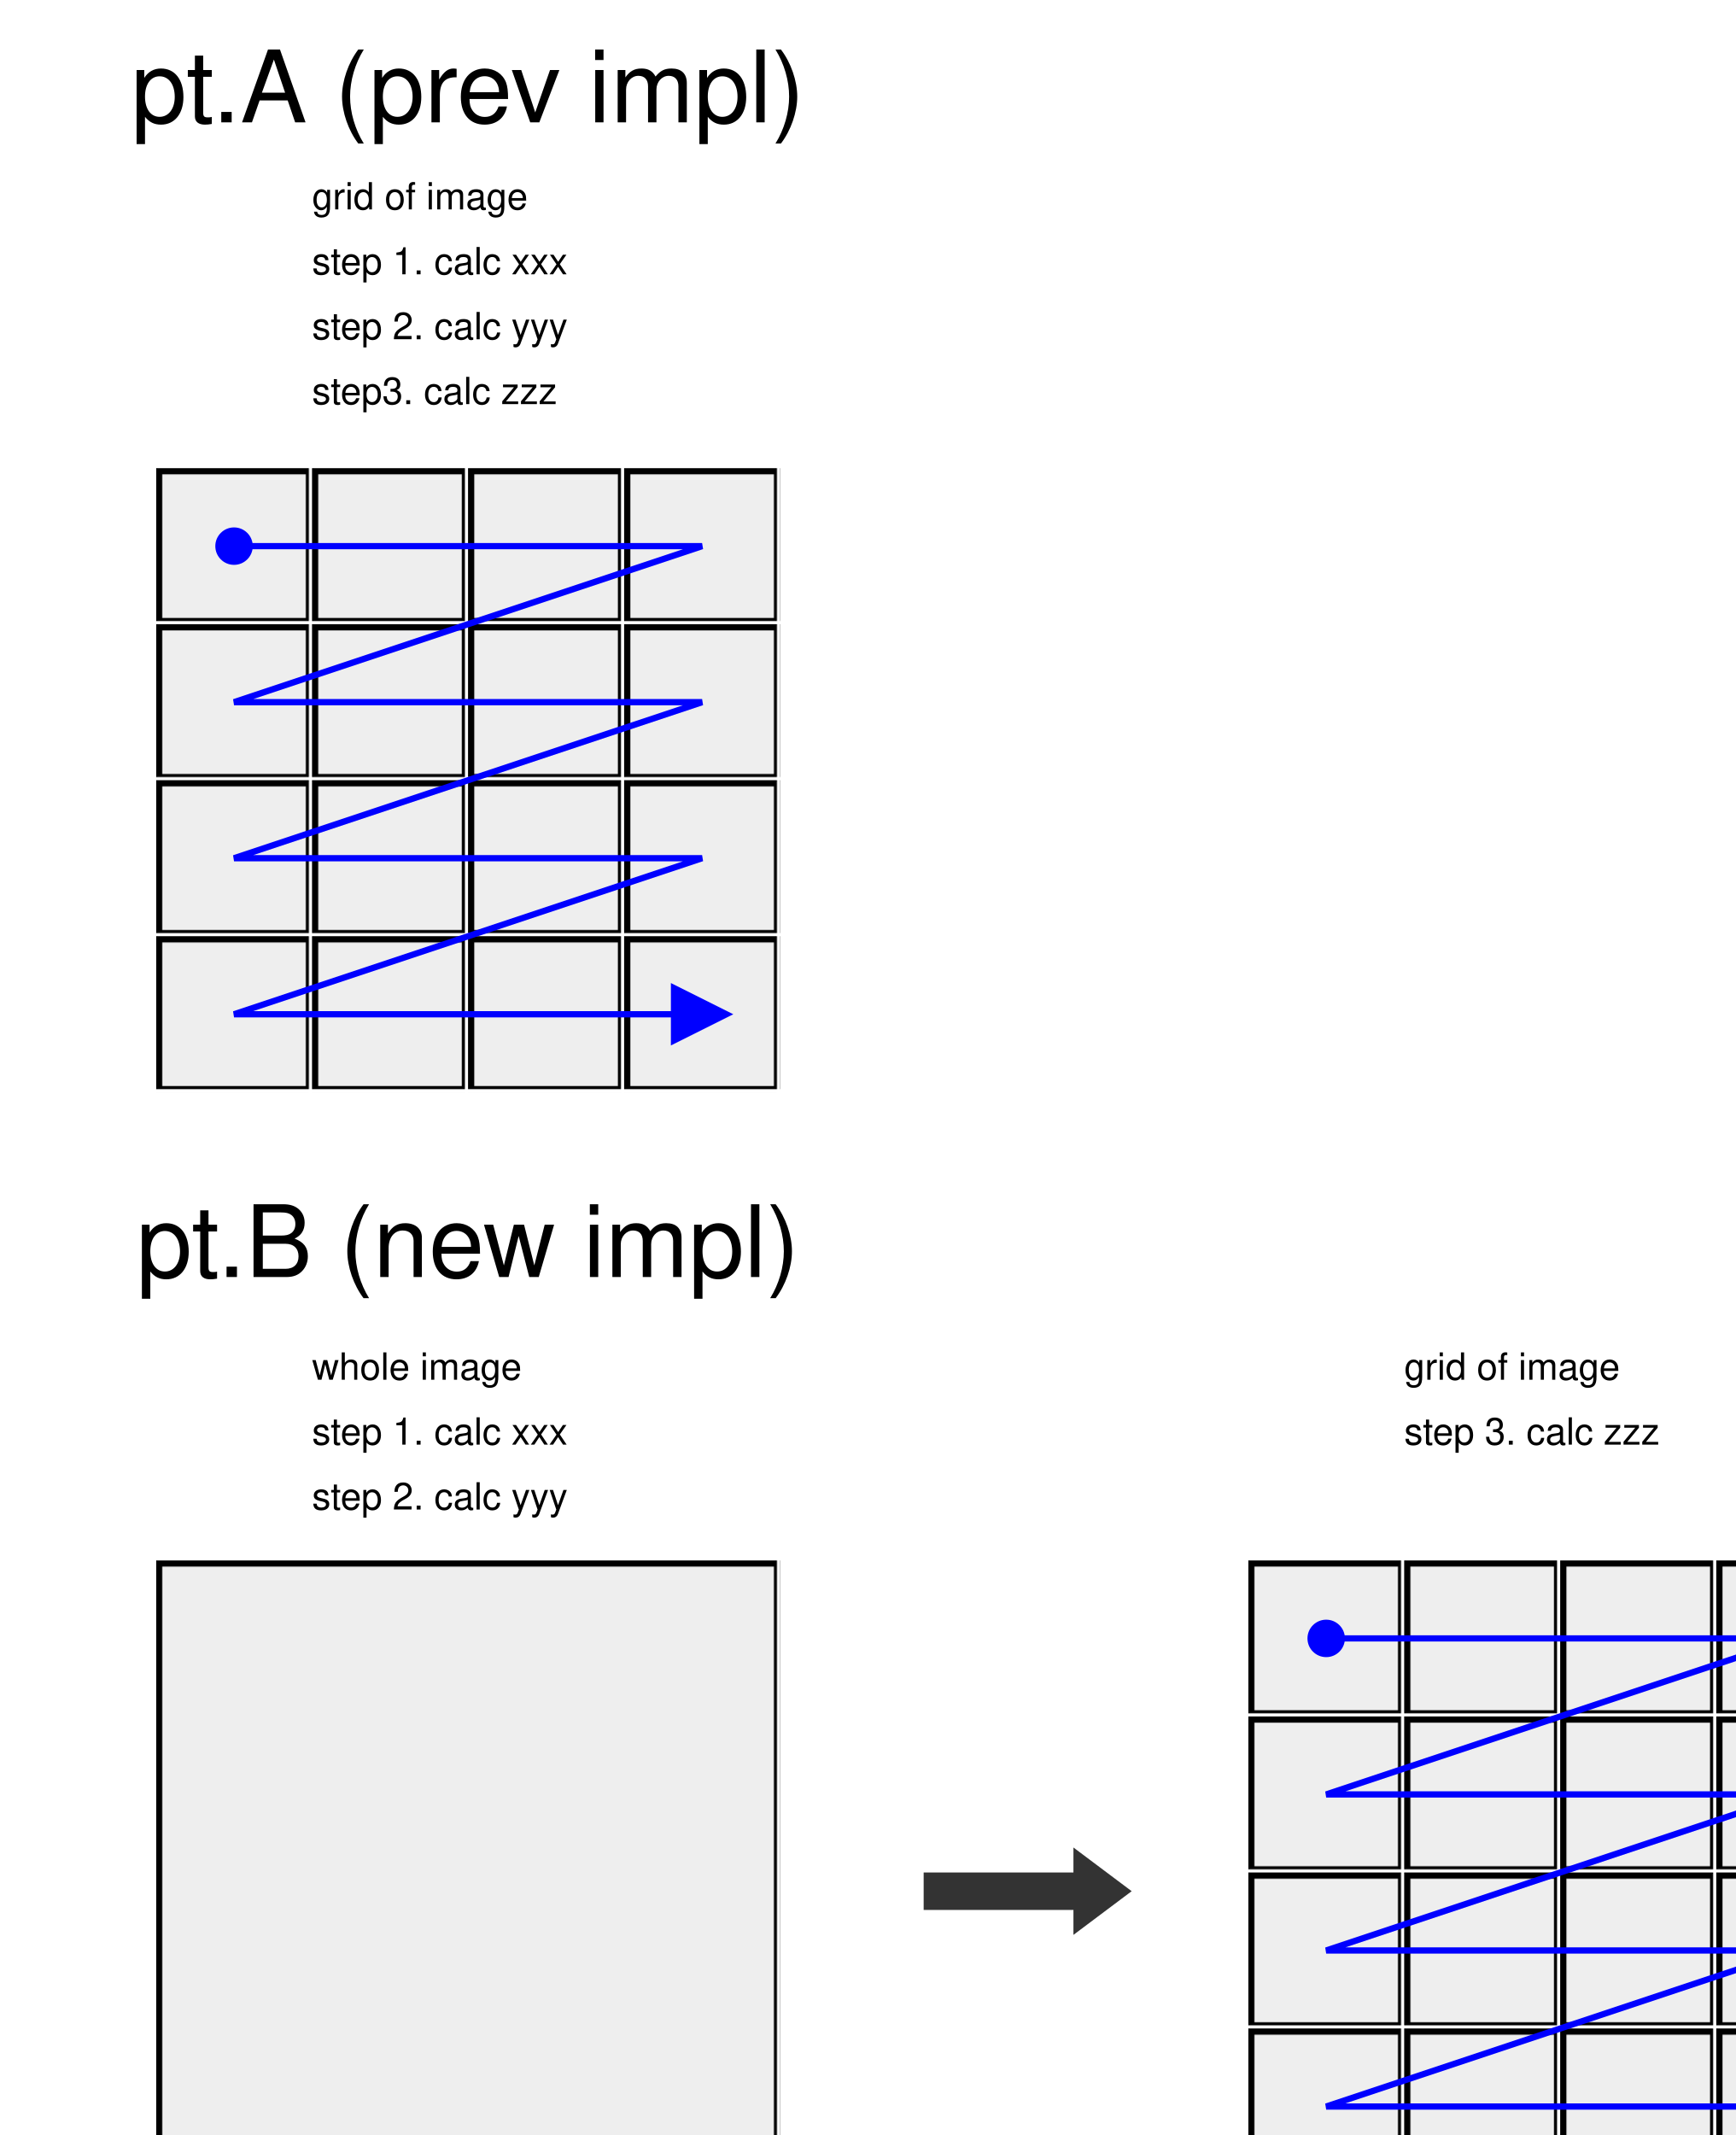
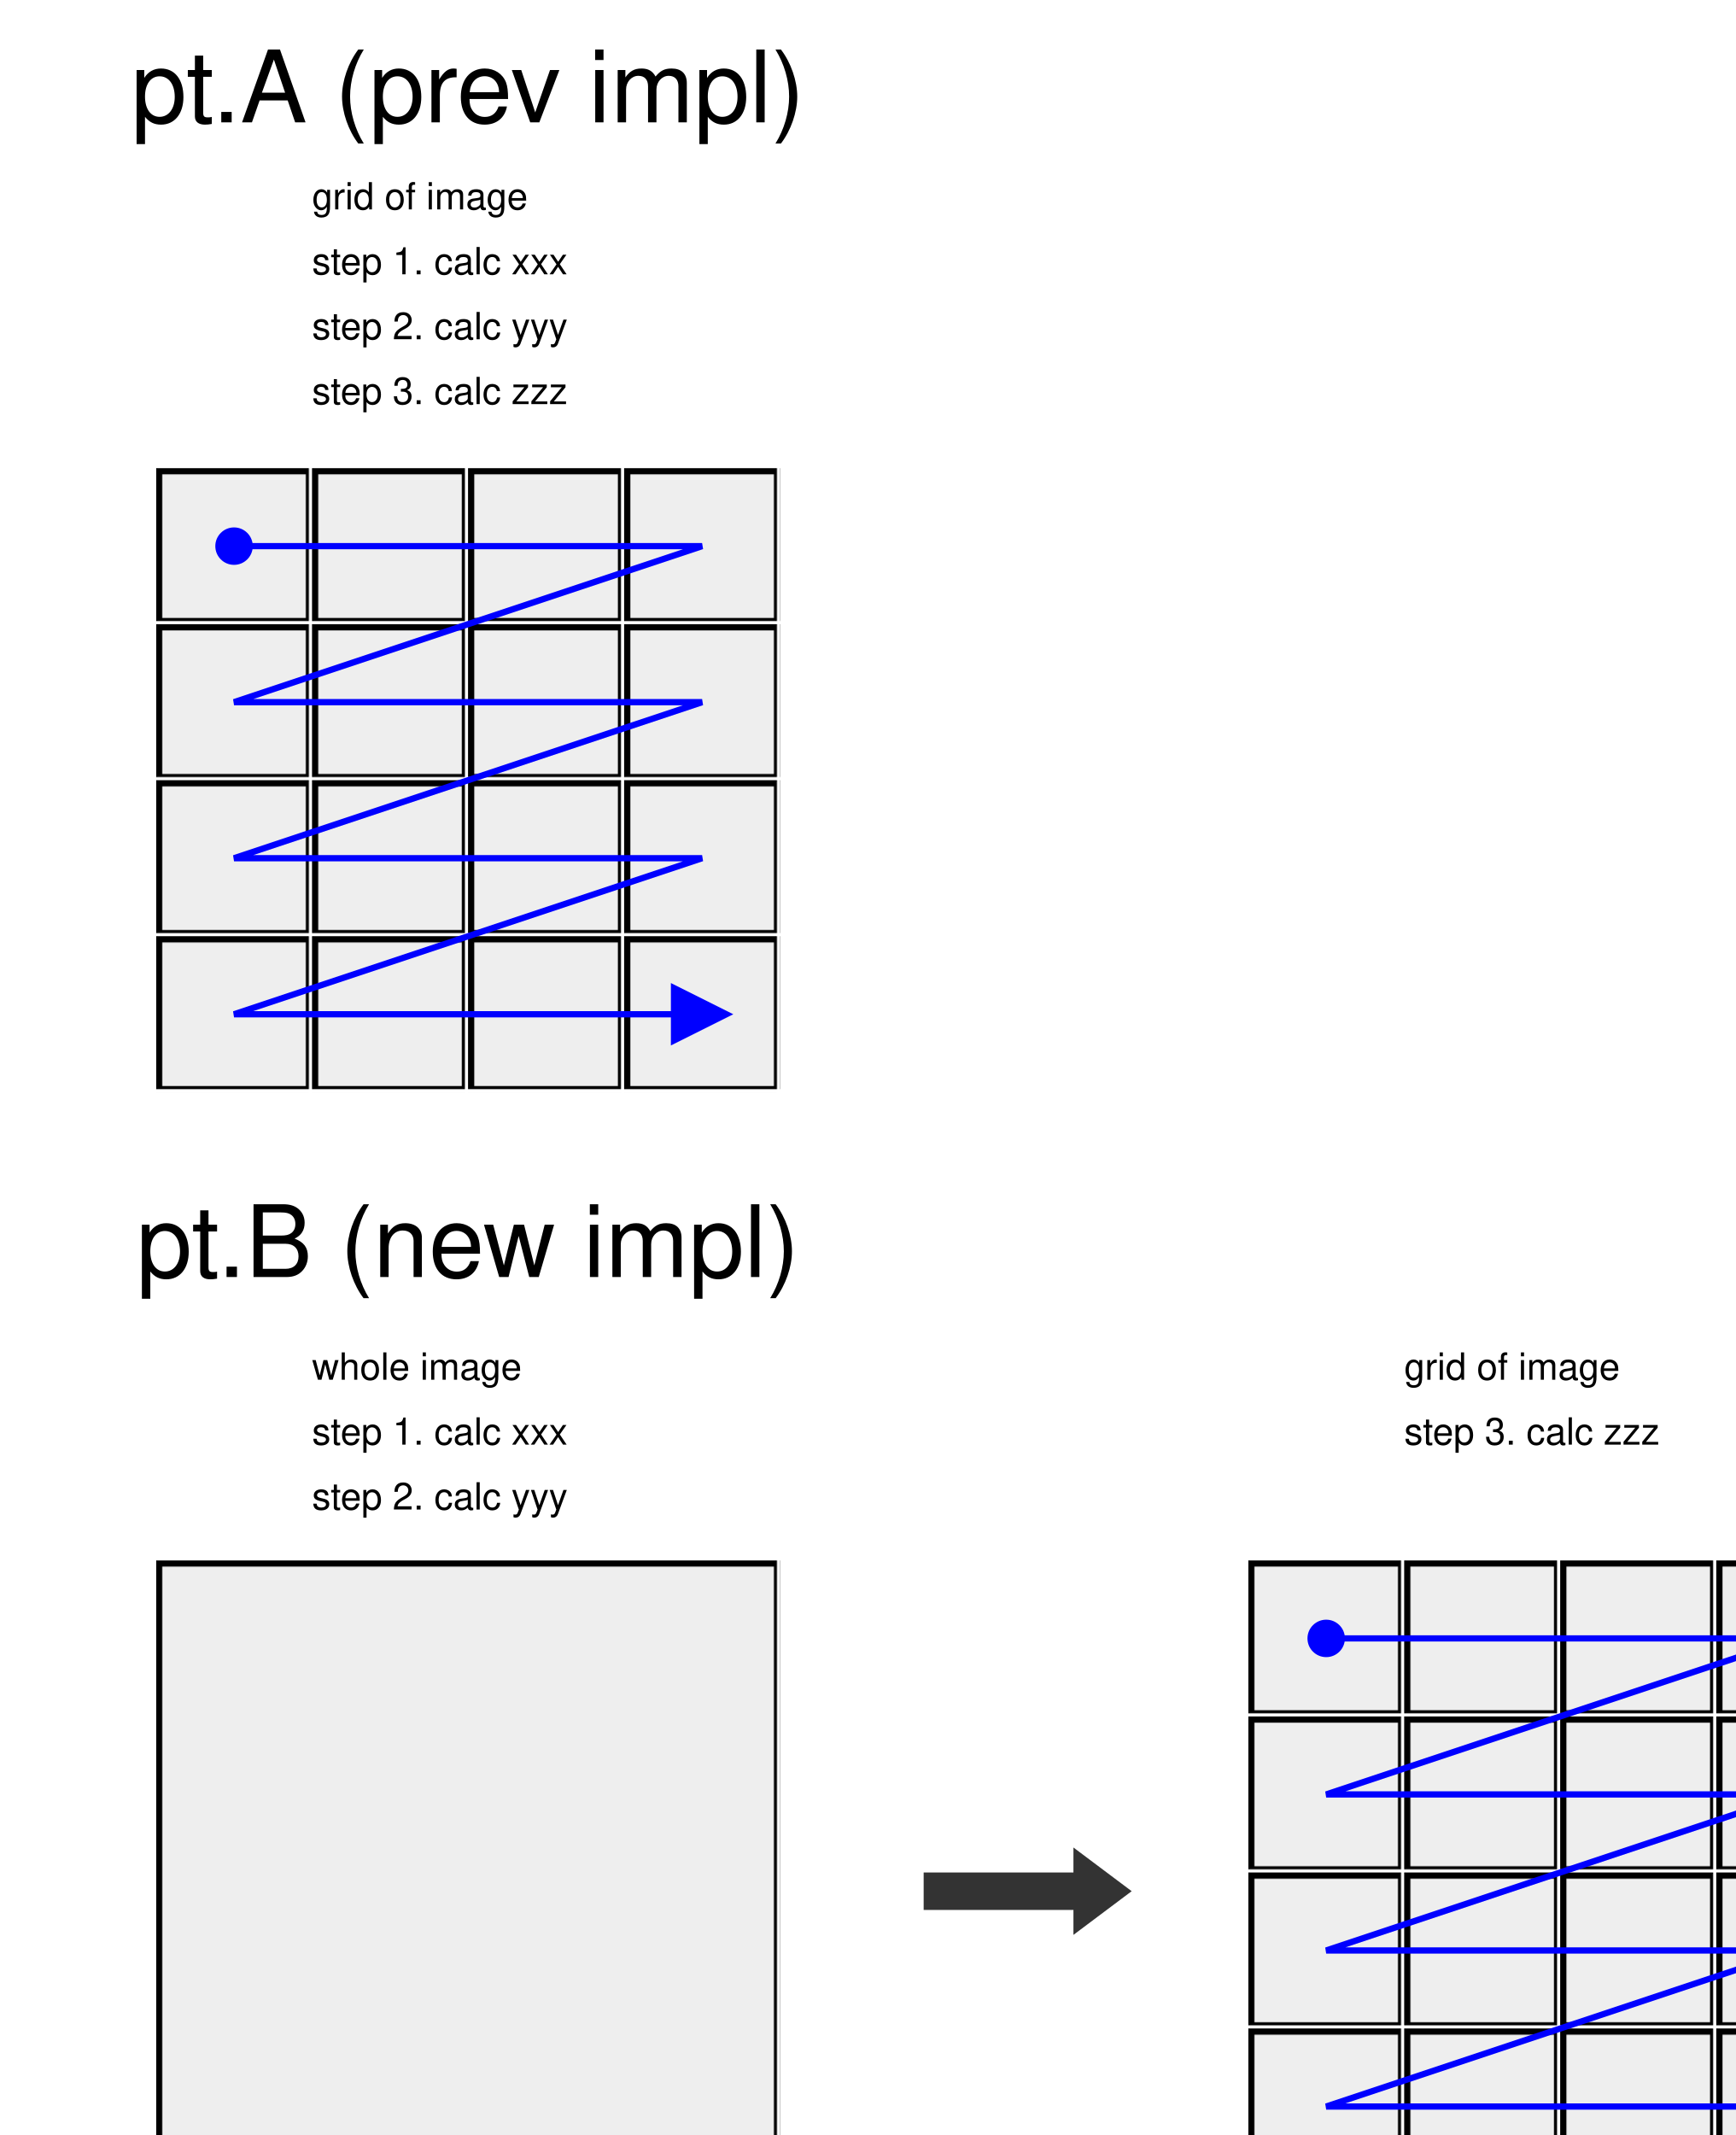
<svg xmlns="http://www.w3.org/2000/svg" xmlns:ns1="http://svgjs.com/svgjs" version="1.1">
  <defs id="SvgjsDefs1001">
    <pattern id="SvgjsPattern1013" x="0" y="0" width="50" height="50" patternUnits="userSpaceOnUse">
      <rect id="SvgjsRect1014" width="49" height="49" fill="#000000" />
      <rect id="SvgjsRect1015" width="46" height="46" fill="#eeeeee" x="2" y="2" />
    </pattern>
    <marker id="SvgjsMarker1018" markerWidth="10" markerHeight="10" refX="5" refY="5" viewBox="0 0 10 10" orient="auto">
      <circle id="SvgjsCircle1019" r="3" cx="5" cy="5" fill="#0000ff" />
    </marker>
    <marker id="SvgjsMarker1020" markerWidth="10" markerHeight="10" refX="5" refY="5" viewBox="0 0 10 10" orient="auto">
      <path id="SvgjsPath1021" d="M0 0 L10 5 L0 10 Z" fill="#0000ff" />
    </marker>
    <pattern id="SvgjsPattern1028" x="0" y="0" width="200" height="200" patternUnits="userSpaceOnUse">
      <rect id="SvgjsRect1029" width="199" height="199" fill="#000000" />
      <rect id="SvgjsRect1030" width="196" height="196" fill="#eeeeee" x="2" y="2" />
    </pattern>
    <pattern id="SvgjsPattern1036" x="0" y="0" width="50" height="50" patternUnits="userSpaceOnUse">
      <rect id="SvgjsRect1037" width="49" height="49" fill="#000000" />
      <rect id="SvgjsRect1038" width="46" height="46" fill="#eeeeee" x="2" y="2" />
    </pattern>
    <marker id="SvgjsMarker1041" markerWidth="10" markerHeight="10" refX="5" refY="5" viewBox="0 0 10 10" orient="auto">
      <circle id="SvgjsCircle1042" r="3" cx="5" cy="5" fill="#0000ff" />
    </marker>
    <marker id="SvgjsMarker1043" markerWidth="10" markerHeight="10" refX="5" refY="5" viewBox="0 0 10 10" orient="auto">
      <path id="SvgjsPath1044" d="M0 0 L10 5 L0 10 Z" fill="#0000ff" />
    </marker>
  </defs>
  <svg id="SvgjsSvg1002" width="2" height="0" focusable="false" style="overflow:hidden;top:-100%;left:-100%;position:absolute;opacity:0">
    <polyline id="SvgjsPolyline1003" points="0,0" />
    <path id="SvgjsPath1004" d="M52 34L52 38L60 32L52 26L52 30L4 30L4 34Z " />
  </svg>
  <text id="SvgjsText1006" font-family="Helvetica, Arial, sans-serif" x="100" y="46.302" ns1:data="{&quot;leading&quot;:&quot;1.3&quot;}">
    <tspan id="SvgjsTspan1007" dy="20.8" x="100" ns1:data="{&quot;newLined&quot;:true}">grid of image</tspan>
    <tspan id="SvgjsTspan1008" dy="20.8" x="100" ns1:data="{&quot;newLined&quot;:true}">step 1. calc xxx</tspan>
    <tspan id="SvgjsTspan1009" dy="20.8" x="100" ns1:data="{&quot;newLined&quot;:true}">step 2. calc yyy</tspan>
-     <tspan id="SvgjsTspan1010" dy="20.8" x="100" ns1:data="{&quot;newLined&quot;:true}">step3. calc zzz</tspan>
+     <tspan id="SvgjsTspan1010" dy="20.8" x="100" ns1:data="{&quot;newLined&quot;:true}">step 3. calc zzz</tspan>
  </text>
  <text id="SvgjsText1011" font-family="Helvetica" font-size="32" text-anchor="middle" family="Helvetica" size="32" anchor="middle" x="150" y="-8.797" ns1:data="{&quot;leading&quot;:&quot;1.5em&quot;}">
    <tspan id="SvgjsTspan1012" dy="48" x="150" ns1:data="{&quot;newLined&quot;:true}">pt.A (prev impl)</tspan>
  </text>
  <rect id="SvgjsRect1016" width="200" height="200" fill="url(#SvgjsPattern1013)" x="0" y="0" transform="matrix(1,0,0,1,50,150)" />
  <polyline id="SvgjsPolyline1017" points="0,0 50,0 100,0 150,0 0,50 50,50 100,50 150,50 0,100 50,100 100,100 150,100 0,150 50,150 100,150 150,150" fill="none" stroke-linecap="rect" stroke="#0000ff" stroke-width="2" marker-start="url(#SvgjsMarker1018)" marker-end="url(#SvgjsMarker1020)" transform="matrix(1,0,0,1,75,175)" />
  <text id="SvgjsText1022" font-family="Helvetica" font-size="32" text-anchor="middle" family="Helvetica" size="32" anchor="middle" x="150" y="361.203" ns1:data="{&quot;leading&quot;:&quot;1.5em&quot;}">
    <tspan id="SvgjsTspan1023" dy="48" x="150" ns1:data="{&quot;newLined&quot;:true}">pt.B (new impl)</tspan>
  </text>
  <text id="SvgjsText1024" font-family="Helvetica, Arial, sans-serif" x="100" y="421.302" ns1:data="{&quot;leading&quot;:&quot;1.3&quot;}">
    <tspan id="SvgjsTspan1025" dy="20.8" x="100" ns1:data="{&quot;newLined&quot;:true}">whole image</tspan>
    <tspan id="SvgjsTspan1026" dy="20.8" x="100" ns1:data="{&quot;newLined&quot;:true}">step 1. calc xxx</tspan>
    <tspan id="SvgjsTspan1027" dy="20.8" x="100" ns1:data="{&quot;newLined&quot;:true}">step 2. calc yyy</tspan>
  </text>
  <rect id="SvgjsRect1031" width="200" height="200" fill="url(#SvgjsPattern1028)" x="0" y="0" transform="matrix(1,0,0,1,50,500)" />
  <path id="SvgjsPath1032" d="M348 608L348 612L356 606L348 600L348 604L300 604L300 608Z " fill="none" stroke="#333333" stroke-width="8" />
  <text id="SvgjsText1033" font-family="Helvetica, Arial, sans-serif" x="450" y="421.302" ns1:data="{&quot;leading&quot;:&quot;1.3&quot;}">
    <tspan id="SvgjsTspan1034" dy="20.8" x="450" ns1:data="{&quot;newLined&quot;:true}">grid of image</tspan>
    <tspan id="SvgjsTspan1035" dy="20.8" x="450" ns1:data="{&quot;newLined&quot;:true}">step 3. calc zzz</tspan>
  </text>
  <rect id="SvgjsRect1039" width="200" height="200" fill="url(#SvgjsPattern1036)" x="0" y="0" transform="matrix(1,0,0,1,400,500)" />
  <polyline id="SvgjsPolyline1040" points="0,0 50,0 100,0 150,0 0,50 50,50 100,50 150,50 0,100 50,100 100,100 150,100 0,150 50,150 100,150 150,150" fill="none" stroke-linecap="rect" stroke="#0000ff" stroke-width="2" marker-start="url(#SvgjsMarker1041)" marker-end="url(#SvgjsMarker1043)" transform="matrix(1,0,0,1,425,525)" />
</svg>
